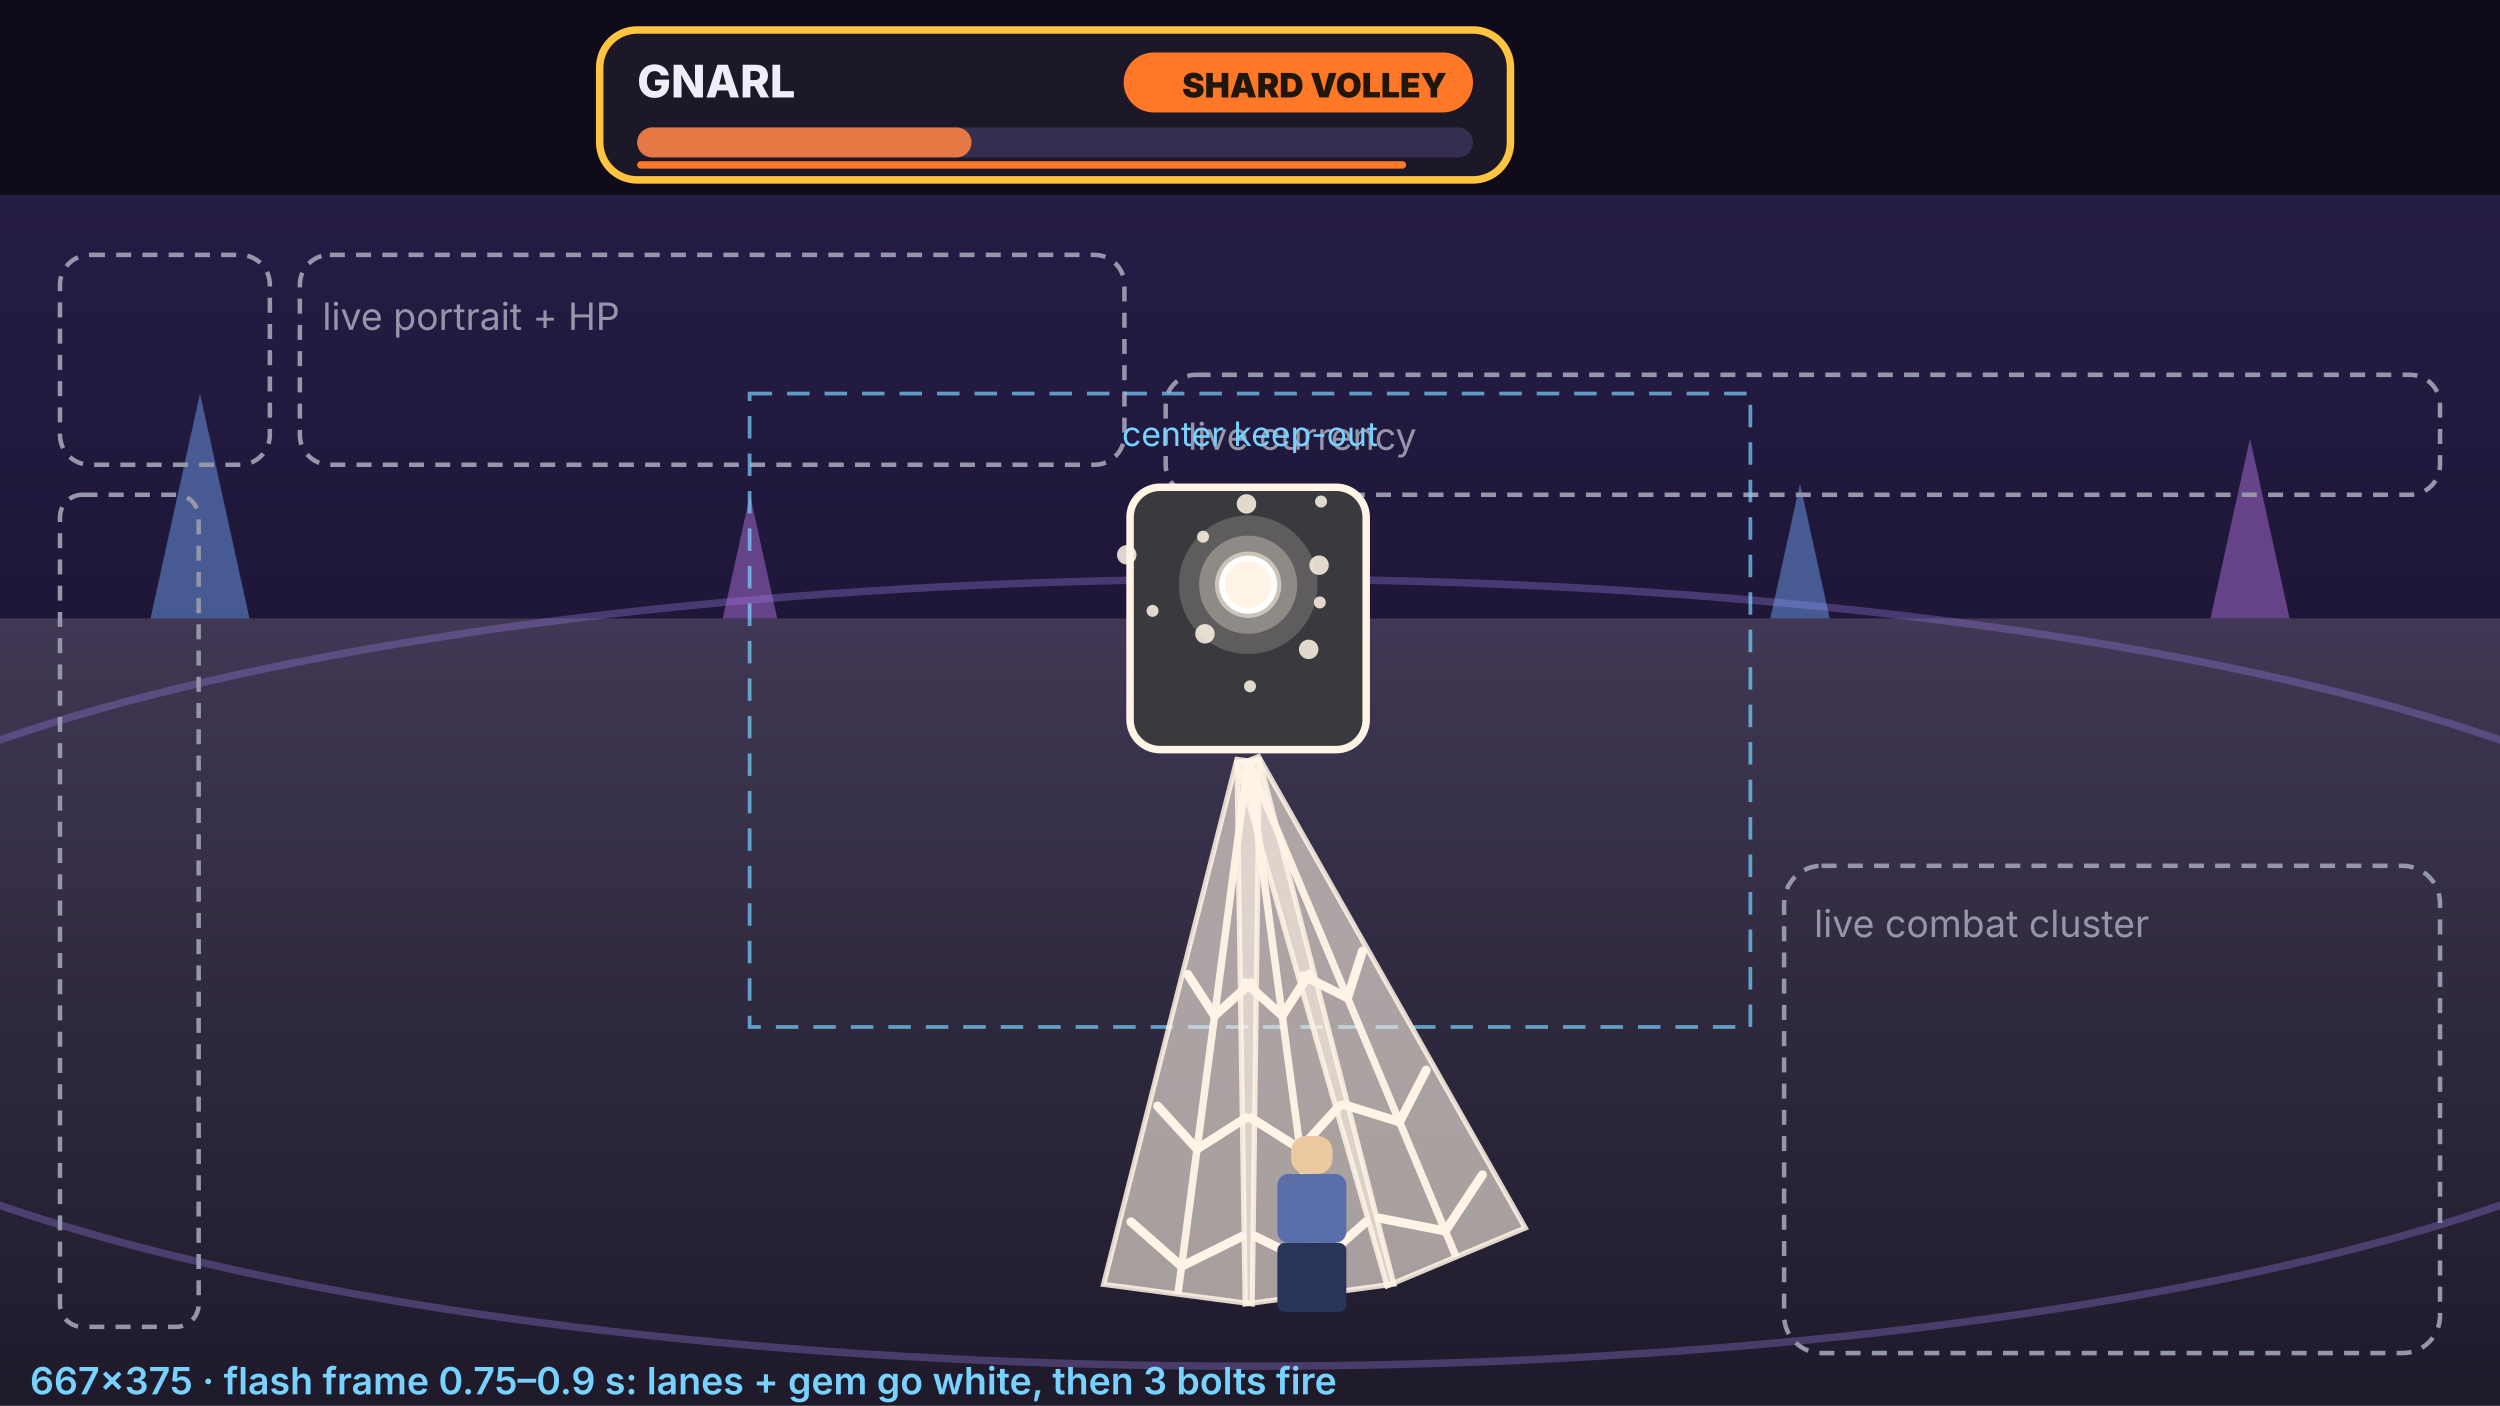
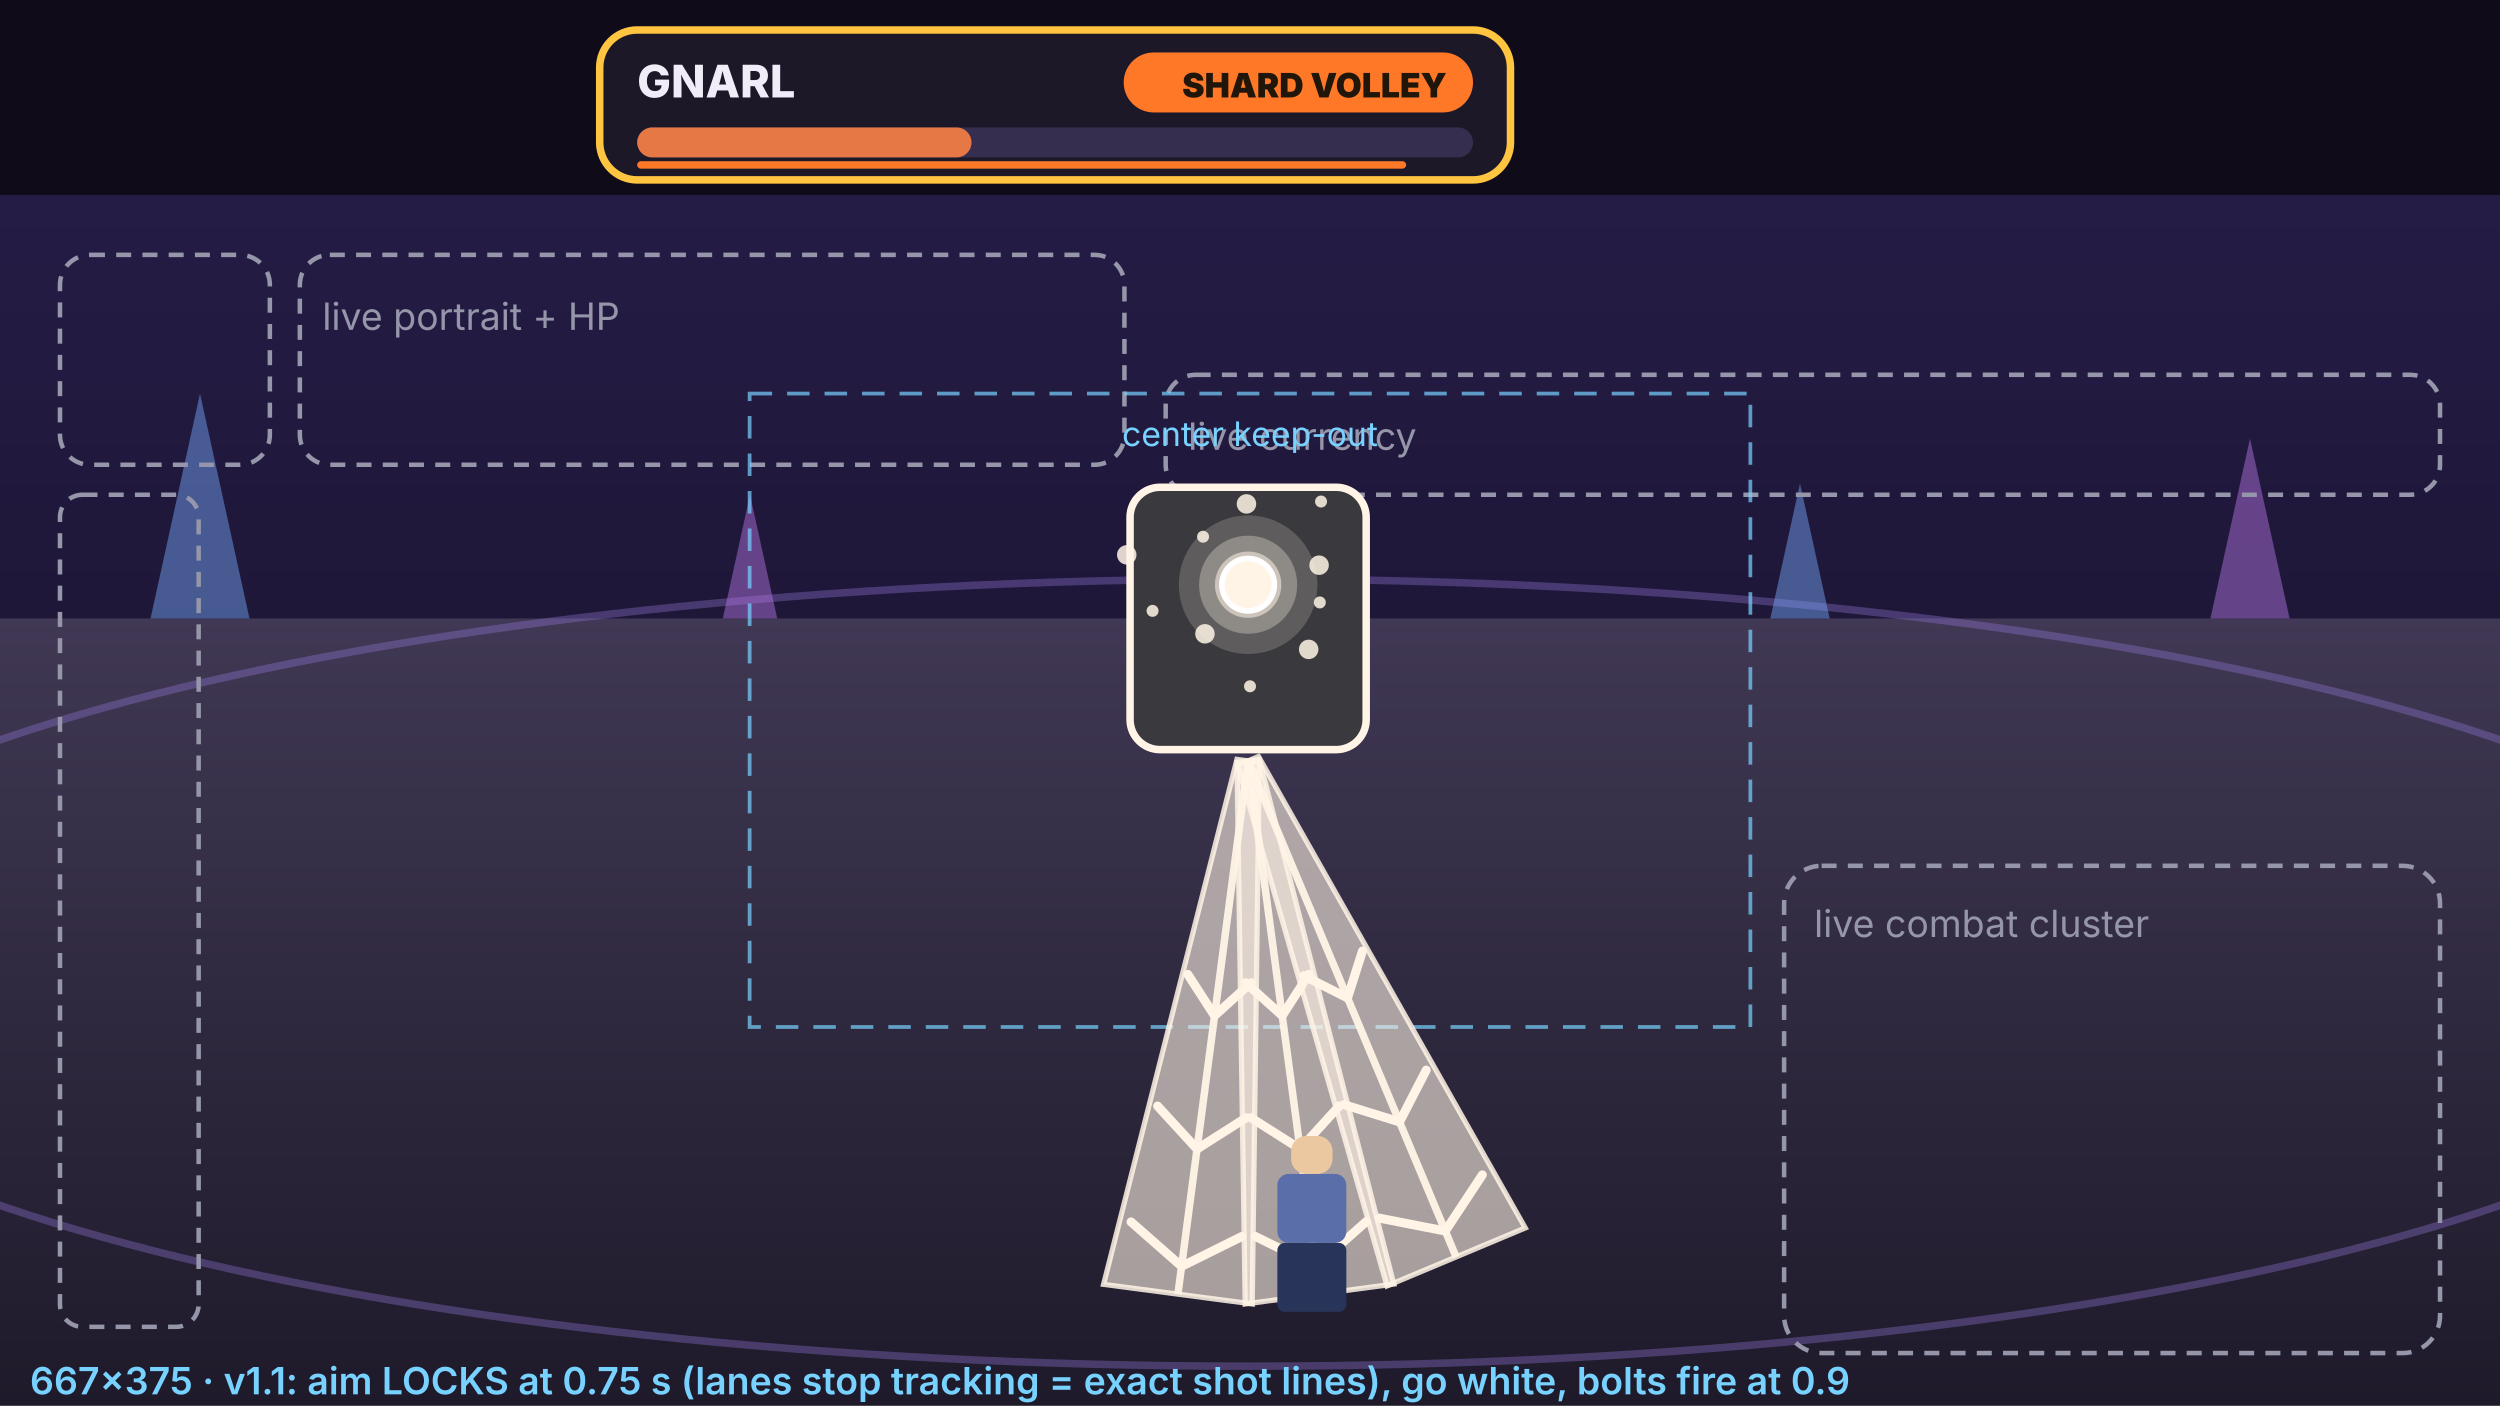
<svg xmlns="http://www.w3.org/2000/svg" width="667" height="375" viewBox="0 0 667 375">
  <defs>
    <linearGradient id="asky" x1="0" y1="0" x2="0" y2="1">
      <stop offset="0" stop-color="rgb(40,30,76)" />
      <stop offset="1" stop-color="rgb(18,14,30)" />
    </linearGradient>
    <linearGradient id="agnd" x1="0" y1="0" x2="0" y2="1">
      <stop offset="0" stop-color="rgb(64,56,84)" />
      <stop offset="1" stop-color="rgb(30,26,42)" />
    </linearGradient>
  </defs>
  <rect x="0" y="0" width="667" height="375" rx="0" fill="url(#asky)" />
  <polygon points="0,165.0 667,165.0 667,375 0,375" fill="url(#agnd)" />
  <ellipse cx="333.5" cy="259.5" rx="413.54" ry="105.0" fill="none" stroke="rgb(150,120,220)" stroke-opacity="0.35" stroke-width="2" />
  <polygon points="53.36,105.0 66.56,165.0 40.16,165.0" fill="rgb(120,170,255)" opacity="0.45" />
  <polygon points="600.3,117.0 610.86,165.0 589.74,165.0" fill="rgb(186,120,232)" opacity="0.45" />
  <polygon points="200.1,132.0 207.36,165.0 192.84,165.0" fill="rgb(186,120,232)" opacity="0.45" />
  <polygon points="480.24,129.0 488.16,165.0 472.32,165.0" fill="rgb(120,170,255)" opacity="0.45" />
  <rect x="0" y="0" width="667" height="52" rx="0" fill="rgb(10,8,16)" opacity="0.85" />
  <text x="333.5" y="34" font-family="'Builder Sans','BuilderSans','Inter','Segoe UI',Arial,sans-serif" font-size="10" font-weight="400" fill="rgb(176,168,198)" text-anchor="middle">Roblox top bar</text>
  <rect x="16" y="68" width="56" height="56" rx="8" fill="none" stroke="rgb(150,150,170)" stroke-width="1.2" stroke-dasharray="4 3" />
  <rect x="80" y="68" width="220" height="56" rx="8" fill="none" stroke="rgb(150,150,170)" stroke-width="1.2" stroke-dasharray="4 3" />
  <text x="86" y="88" font-family="'Builder Sans','BuilderSans','Inter','Segoe UI',Arial,sans-serif" font-size="10" font-weight="400" fill="rgb(150,150,170)" text-anchor="start">live portrait + HP</text>
  <rect x="311" y="100" width="340" height="32" rx="8" fill="none" stroke="rgb(150,150,170)" stroke-width="1.2" stroke-dasharray="4 3" />
  <text x="317" y="120" font-family="'Builder Sans','BuilderSans','Inter','Segoe UI',Arial,sans-serif" font-size="10" font-weight="400" fill="rgb(150,150,170)" text-anchor="start">live currency</text>
  <rect x="16" y="132" width="37" height="222" rx="6" fill="none" stroke="rgb(150,150,170)" stroke-width="1.2" stroke-dasharray="4 3" />
  <rect x="200" y="105" width="267" height="169" rx="0" fill="none" stroke="rgb(120,210,255)" stroke-width="1" stroke-dasharray="6 4" stroke-opacity="0.7" />
  <text x="333.5" y="119" font-family="'Builder Sans','BuilderSans','Inter','Segoe UI',Arial,sans-serif" font-size="9" font-weight="400" fill="rgb(120,210,255)" text-anchor="middle">center keep-out</text>
  <rect x="301.5" y="130" width="63.0" height="70" rx="8" fill="rgb(58,58,62)" stroke="rgb(255,244,230)" stroke-width="2" />
  <circle cx="333" cy="156" r="18.48" fill="rgb(255,244,230)" opacity="0.18" />
  <circle cx="333" cy="156" r="13.09" fill="rgb(255,244,230)" opacity="0.3" />
  <circle cx="333" cy="156" r="8.855" fill="rgb(255,244,230)" opacity="0.55" />
  <circle cx="333" cy="156" r="7" fill="rgb(255,244,230)" stroke="rgb(255,255,255)" stroke-width="1.5" />
  <circle cx="352.126" cy="160.733" r="1.6" fill="rgb(255,244,230)" opacity="0.85" />
  <circle cx="349.155" cy="173.257" r="2.6" fill="rgb(255,244,230)" opacity="0.85" />
  <circle cx="333.501" cy="183.101" r="1.6" fill="rgb(255,244,230)" opacity="0.85" />
  <circle cx="321.479" cy="169.098" r="2.6" fill="rgb(255,244,230)" opacity="0.85" />
  <circle cx="307.501" cy="162.978" r="1.6" fill="rgb(255,244,230)" opacity="0.85" />
  <circle cx="300.617" cy="148.031" r="2.6" fill="rgb(255,244,230)" opacity="0.85" />
  <circle cx="320.974" cy="143.196" r="1.6" fill="rgb(255,244,230)" opacity="0.85" />
  <circle cx="332.558" cy="134.443" r="2.6" fill="rgb(255,244,230)" opacity="0.85" />
  <circle cx="352.453" cy="133.809" r="1.6" fill="rgb(255,244,230)" opacity="0.85" />
  <circle cx="351.932" cy="150.792" r="2.6" fill="rgb(255,244,230)" opacity="0.85" />
  <polygon points="330.233,204.16 370.053,343.078 406.941,327.609 335.767,201.84" fill="rgb(255,244,230)" fill-opacity="0.6" stroke="rgb(255,244,230)" stroke-opacity="0.85" stroke-width="1.4" />
  <line x1="333" y1="203" x2="388.497" y2="335.344" stroke="rgb(255,244,230)" stroke-width="2" opacity="0.95" />
  <polyline points="347.796,260.316 359.521,266.243 363.511,253.727" fill="none" stroke="rgb(255,244,230)" stroke-width="2.4" stroke-linecap="round" stroke-linejoin="round" />
  <polyline points="358.535,294.717 373.395,299.329 380.52,285.498" fill="none" stroke="rgb(255,244,230)" stroke-width="2.4" stroke-linecap="round" stroke-linejoin="round" />
  <polyline points="367.985,324.99 385.604,328.445 395.489,313.456" fill="none" stroke="rgb(255,244,230)" stroke-width="2.4" stroke-linecap="round" stroke-linejoin="round" />
  <polygon points="330.027,203.398 332.217,347.893 371.863,342.587 335.973,202.602" fill="rgb(255,244,230)" fill-opacity="0.6" stroke="rgb(255,244,230)" stroke-opacity="0.85" stroke-width="1.4" />
  <line x1="333" y1="203" x2="352.04" y2="345.24" stroke="rgb(255,244,230)" stroke-width="2" opacity="0.95" />
  <polyline points="332.327,262.191 342.099,270.973 349.217,259.931" fill="none" stroke="rgb(255,244,230)" stroke-width="2.4" stroke-linecap="round" stroke-linejoin="round" />
  <polyline points="333.717,298.203 346.859,306.533 357.347,295.04" fill="none" stroke="rgb(255,244,230)" stroke-width="2.4" stroke-linecap="round" stroke-linejoin="round" />
  <polyline points="334.941,329.892 351.047,337.825 364.501,325.935" fill="none" stroke="rgb(255,244,230)" stroke-width="2.4" stroke-linecap="round" stroke-linejoin="round" />
  <polygon points="330.026,202.608 294.435,342.669 334.092,347.891 335.974,203.392" fill="rgb(255,244,230)" fill-opacity="0.6" stroke="rgb(255,244,230)" stroke-opacity="0.85" stroke-width="1.4" />
  <line x1="333" y1="203" x2="314.264" y2="345.28" stroke="rgb(255,244,230)" stroke-width="2" opacity="0.95" />
  <polyline points="316.905,259.965 324.046,270.992 333.799,262.19" fill="none" stroke="rgb(255,244,230)" stroke-width="2.4" stroke-linecap="round" stroke-linejoin="round" />
  <polyline points="308.85,295.091 319.362,306.562 332.486,298.204" fill="none" stroke="rgb(255,244,230)" stroke-width="2.4" stroke-linecap="round" stroke-linejoin="round" />
  <polyline points="301.762,326.002 315.24,337.864 331.33,329.896" fill="none" stroke="rgb(255,244,230)" stroke-width="2.4" stroke-linecap="round" stroke-linejoin="round" />
  <rect x="340.8" y="331.6" width="18.4" height="18.4" rx="2" fill="rgb(40,52,90)" />
  <rect x="340.8" y="313.2" width="18.4" height="18.4" rx="3" fill="rgb(90,110,170)" />
  <rect x="344.48" y="303.08" width="11.04" height="10.12" rx="4" fill="rgb(236,200,160)" />
  <rect x="160" y="8" width="243" height="40" rx="10" fill="rgb(28,24,40)" stroke="rgb(255,196,64)" stroke-width="2" />
  <text x="170" y="26" font-family="'Builder Sans','BuilderSans','Inter','Segoe UI',Arial,sans-serif" font-size="12" font-weight="800" fill="rgb(240,236,248)" text-anchor="start">GNARL</text>
  <rect x="299.8" y="14" width="93.2" height="16" rx="8" fill="rgb(255,120,40)" />
  <text x="386" y="26" font-family="'Builder Sans','BuilderSans','Inter','Segoe UI',Arial,sans-serif" font-size="9" font-weight="900" fill="rgb(32,22,10)" text-anchor="end">SHARD VOLLEY</text>
  <rect x="170" y="34" width="223" height="8" rx="4" fill="rgb(54,46,78)" />
  <rect x="170" y="34" width="89.2" height="8" rx="4" fill="rgb(230,120,70)" />
  <rect x="170" y="43" width="205.16" height="2" rx="1" fill="rgb(255,120,40)" />
  <rect x="476" y="231" width="175" height="130" rx="10" fill="none" stroke="rgb(150,150,170)" stroke-width="1.2" stroke-dasharray="4 3" />
  <text x="484" y="250" font-family="'Builder Sans','BuilderSans','Inter','Segoe UI',Arial,sans-serif" font-size="10" font-weight="400" fill="rgb(150,150,170)" text-anchor="start">live combat cluster</text>
-   <text x="8" y="372" font-family="'Builder Sans','BuilderSans','Inter','Segoe UI',Arial,sans-serif" font-size="10" font-weight="600" fill="rgb(120,210,255)" text-anchor="start">667×375 · flash frame 0.75–0.9 s: lanes + gem go white, then 3 bolts fire</text>
+   <text x="8" y="372" font-family="'Builder Sans','BuilderSans','Inter','Segoe UI',Arial,sans-serif" font-size="10" font-weight="600" fill="rgb(120,210,255)" text-anchor="start">667×375 · v1.1: aim LOCKS at 0.75 s (lanes stop tracking = exact shot lines), go white, bolts fire at 0.9</text>
</svg>
